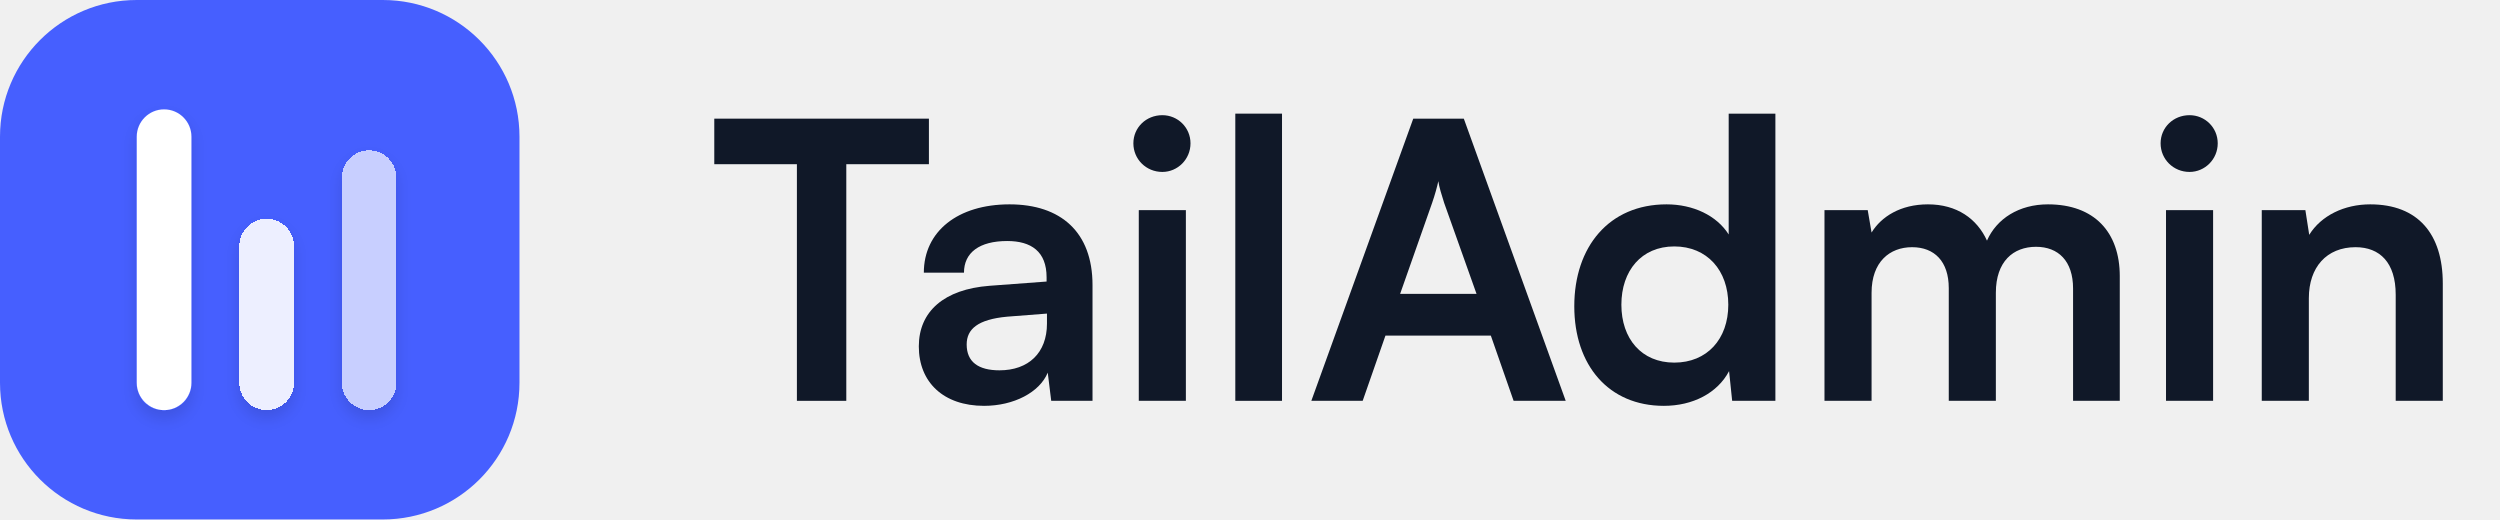
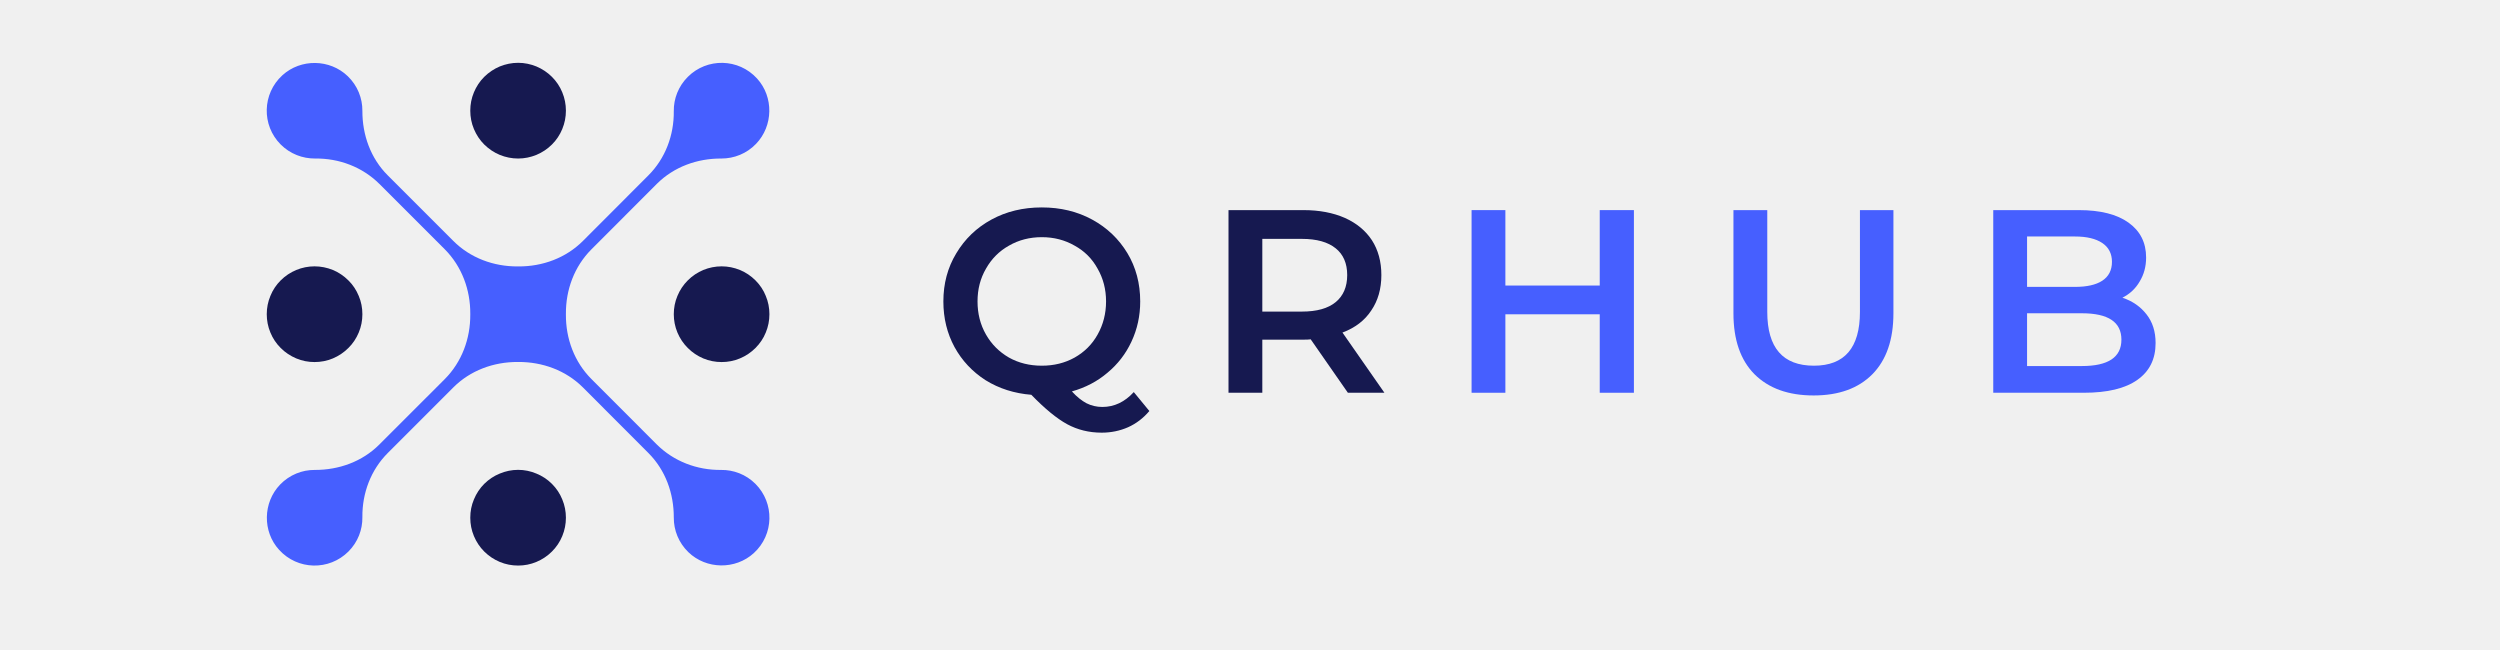
- <svg xmlns="http://www.w3.org/2000/svg" width="154" height="32" viewBox="0 0 154 32" fill="none">
-   <path d="M0 8.421C0 3.77 3.77 0 8.421 0H23.579C28.23 0 32 3.77 32 8.421V23.579C32 28.23 28.23 32 23.579 32H8.421C3.77 32 0 28.23 0 23.579V8.421Z" fill="#465FFF" />
-   <g filter="url(#filter0_d_1624_24907)">
-     <path d="M8.424 8.422C8.424 7.491 9.178 6.737 10.108 6.737V6.737C11.038 6.737 11.792 7.491 11.792 8.422V23.579C11.792 24.51 11.038 25.264 10.108 25.264V25.264C9.178 25.264 8.424 24.51 8.424 23.579V8.422Z" fill="white" />
+ <svg xmlns="http://www.w3.org/2000/svg" width="154" zoomAndPan="magnify" viewBox="0 0 115.5 30" height="40" preserveAspectRatio="xMidYMid meet" version="1.0">
+   <defs>
+     <g />
+     <clipPath id="23bd267fa2">
+       <path d="M 21 2.902 L 27 2.902 L 27 8 L 21 8 Z M 21 2.902 " clip-rule="nonzero" />
+     </clipPath>
+     <clipPath id="e40bbd97b0">
+       <path d="M 21 21 L 27 21 L 27 26.129 L 21 26.129 Z M 21 21 " clip-rule="nonzero" />
+     </clipPath>
+     <clipPath id="531c562812">
+       <path d="M 12.324 12 L 17 12 L 17 17 L 12.324 17 Z M 12.324 12 " clip-rule="nonzero" />
+     </clipPath>
+     <clipPath id="a206bd3500">
+       <path d="M 31 12 L 35.547 12 L 35.547 17 L 31 17 Z M 31 12 " clip-rule="nonzero" />
+     </clipPath>
+     <clipPath id="4f1ed78bd7">
+       <path d="M 12.324 2.902 L 35.547 2.902 L 35.547 26.129 L 12.324 26.129 Z M 12.324 2.902 " clip-rule="nonzero" />
+     </clipPath>
+   </defs>
+   <g clip-path="url(#23bd267fa2)">
+     <path fill="#161950" d="M 26.145 5.113 C 26.145 5.406 26.09 5.688 25.977 5.961 C 25.867 6.23 25.707 6.469 25.5 6.676 C 25.293 6.883 25.051 7.043 24.781 7.156 C 24.512 7.266 24.23 7.324 23.938 7.324 C 23.645 7.324 23.359 7.266 23.09 7.156 C 22.82 7.043 22.582 6.883 22.371 6.676 C 22.164 6.469 22.008 6.23 21.895 5.961 C 21.781 5.688 21.727 5.406 21.727 5.113 C 21.727 4.82 21.781 4.539 21.895 4.266 C 22.008 3.996 22.164 3.758 22.371 3.551 C 22.582 3.344 22.82 3.184 23.09 3.07 C 23.359 2.961 23.645 2.902 23.938 2.902 C 24.23 2.902 24.512 2.961 24.781 3.07 C 25.051 3.184 25.293 3.344 25.5 3.551 C 25.707 3.758 25.867 3.996 25.977 4.266 C 26.09 4.539 26.145 4.82 26.145 5.113 Z M 26.145 5.113 " fill-opacity="1" fill-rule="nonzero" />
  </g>
-   <g filter="url(#filter1_d_1624_24907)">
-     <path d="M14.742 15.157C14.742 14.227 15.496 13.473 16.426 13.473V13.473C17.357 13.473 18.111 14.227 18.111 15.157V23.578C18.111 24.508 17.357 25.262 16.426 25.262V25.262C15.496 25.262 14.742 24.508 14.742 23.578V15.157Z" fill="white" fill-opacity="0.9" shape-rendering="crispEdges" />
+   <g clip-path="url(#e40bbd97b0)">
+     <path fill="#161950" d="M 26.145 23.918 C 26.145 24.211 26.09 24.492 25.977 24.766 C 25.867 25.035 25.707 25.273 25.5 25.48 C 25.293 25.688 25.051 25.848 24.781 25.961 C 24.512 26.074 24.23 26.129 23.938 26.129 C 23.645 26.129 23.359 26.074 23.09 25.961 C 22.82 25.848 22.582 25.688 22.371 25.48 C 22.164 25.273 22.008 25.035 21.895 24.766 C 21.781 24.492 21.727 24.211 21.727 23.918 C 21.727 23.625 21.781 23.344 21.895 23.074 C 22.008 22.801 22.164 22.562 22.371 22.355 C 22.582 22.148 22.82 21.988 23.09 21.879 C 23.359 21.766 23.645 21.707 23.938 21.707 C 24.23 21.707 24.512 21.766 24.781 21.879 C 25.051 21.988 25.293 22.148 25.5 22.355 C 25.707 22.562 25.867 22.801 25.977 23.074 C 26.09 23.344 26.145 23.625 26.145 23.918 Z M 26.145 23.918 " fill-opacity="1" fill-rule="nonzero" />
  </g>
-   <g filter="url(#filter2_d_1624_24907)">
-     <path d="M21.055 10.946C21.055 10.016 21.809 9.262 22.739 9.262V9.262C23.669 9.262 24.423 10.016 24.423 10.946V23.578C24.423 24.508 23.669 25.262 22.739 25.262V25.262C21.809 25.262 21.055 24.508 21.055 23.578V10.946Z" fill="white" fill-opacity="0.7" shape-rendering="crispEdges" />
+   <g clip-path="url(#531c562812)">
+     <path fill="#161950" d="M 16.742 14.516 C 16.742 14.809 16.688 15.09 16.574 15.363 C 16.461 15.633 16.305 15.871 16.094 16.078 C 15.887 16.285 15.648 16.445 15.379 16.559 C 15.109 16.672 14.824 16.727 14.531 16.727 C 14.238 16.727 13.957 16.672 13.688 16.559 C 13.418 16.445 13.176 16.285 12.969 16.078 C 12.762 15.871 12.602 15.633 12.492 15.363 C 12.379 15.09 12.324 14.809 12.324 14.516 C 12.324 14.223 12.379 13.941 12.492 13.672 C 12.602 13.398 12.762 13.16 12.969 12.953 C 13.176 12.746 13.418 12.586 13.688 12.473 C 13.957 12.363 14.238 12.305 14.531 12.305 C 14.824 12.305 15.109 12.363 15.379 12.473 C 15.648 12.586 15.887 12.746 16.094 12.953 C 16.305 13.16 16.461 13.398 16.574 13.672 C 16.688 13.941 16.742 14.223 16.742 14.516 Z M 16.742 14.516 " fill-opacity="1" fill-rule="nonzero" />
  </g>
-   <path d="M44 10.115H49.089V24.691H52.132V10.115H57.221V7.309H44V10.115Z" fill="#101828" />
-   <path d="M60.617 25C62.448 25 64.042 24.168 64.541 22.955L64.755 24.691H67.299V17.558C67.299 14.3 65.349 12.588 62.187 12.588C59.001 12.588 56.908 14.252 56.908 16.797H59.381C59.381 15.56 60.332 14.847 62.044 14.847C63.519 14.847 64.47 15.489 64.47 17.082V17.343L60.95 17.605C58.168 17.819 56.599 19.174 56.599 21.338C56.599 23.549 58.121 25 60.617 25ZM61.569 22.812C60.261 22.812 59.547 22.289 59.547 21.219C59.547 20.268 60.237 19.674 62.044 19.507L64.493 19.317V19.935C64.493 21.742 63.352 22.812 61.569 22.812Z" fill="#101828" />
-   <path d="M71.6 10.591C72.551 10.591 73.335 9.806 73.335 8.831C73.335 7.856 72.551 7.095 71.6 7.095C70.601 7.095 69.816 7.856 69.816 8.831C69.816 9.806 70.601 10.591 71.6 10.591ZM70.149 24.691H73.05V12.944H70.149V24.691Z" fill="#101828" />
-   <path d="M78.972 24.691V7H76.095V24.691H78.972Z" fill="#101828" />
-   <path d="M83.941 24.691L85.344 20.672H91.835L93.238 24.691H96.448L90.171 7.309H87.056L80.778 24.691H83.941ZM88.221 12.493C88.387 12.017 88.53 11.494 88.601 11.161C88.649 11.518 88.815 12.041 88.958 12.493L90.955 18.104H86.247L88.221 12.493Z" fill="#101828" />
-   <path d="M102.493 25C104.276 25 105.798 24.215 106.511 22.86L106.701 24.691H109.364V7H106.487V14.443C105.75 13.277 104.3 12.588 102.659 12.588C99.116 12.588 96.976 15.203 96.976 18.865C96.976 22.503 99.092 25 102.493 25ZM103.135 22.337C101.113 22.337 99.877 20.863 99.877 18.77C99.877 16.678 101.113 15.18 103.135 15.18C105.156 15.18 106.463 16.654 106.463 18.77C106.463 20.886 105.156 22.337 103.135 22.337Z" fill="#101828" />
-   <path d="M115.289 24.691V18.033C115.289 16.131 116.406 15.227 117.785 15.227C119.164 15.227 120.044 16.107 120.044 17.748V24.691H122.945V18.033C122.945 16.107 124.015 15.203 125.418 15.203C126.797 15.203 127.701 16.083 127.701 17.771V24.691H130.578V17.011C130.578 14.3 129.008 12.588 126.155 12.588C124.372 12.588 122.993 13.468 122.398 14.823C121.78 13.468 120.543 12.588 118.76 12.588C117.072 12.588 115.883 13.349 115.289 14.324L115.051 12.944H112.388V24.691H115.289Z" fill="#101828" />
-   <path d="M134.876 10.591C135.827 10.591 136.612 9.806 136.612 8.831C136.612 7.856 135.827 7.095 134.876 7.095C133.877 7.095 133.093 7.856 133.093 8.831C133.093 9.806 133.877 10.591 134.876 10.591ZM133.426 24.691H136.327V12.944H133.426V24.691Z" fill="#101828" />
-   <path d="M142.225 24.691V18.366C142.225 16.464 143.318 15.227 145.102 15.227C146.6 15.227 147.575 16.178 147.575 18.152V24.691H150.476V17.462C150.476 14.419 148.954 12.588 146.005 12.588C144.412 12.588 142.985 13.277 142.248 14.466L142.011 12.944H139.324V24.691H142.225Z" fill="#101828" />
-   <defs>
-     <filter id="filter0_d_1624_24907" x="7.424" y="6.237" width="5.368" height="20.526" filterUnits="userSpaceOnUse" color-interpolation-filters="sRGB">
-       <feFlood flood-opacity="0" result="BackgroundImageFix" />
-       <feColorMatrix in="SourceAlpha" type="matrix" values="0 0 0 0 0 0 0 0 0 0 0 0 0 0 0 0 0 0 127 0" result="hardAlpha" />
-       <feOffset dy="0.5" />
-       <feGaussianBlur stdDeviation="0.5" />
-       <feComposite in2="hardAlpha" operator="out" />
-       <feColorMatrix type="matrix" values="0 0 0 0 0 0 0 0 0 0 0 0 0 0 0 0 0 0 0.12 0" />
-       <feBlend mode="normal" in2="BackgroundImageFix" result="effect1_dropShadow_1624_24907" />
-       <feBlend mode="normal" in="SourceGraphic" in2="effect1_dropShadow_1624_24907" result="shape" />
-     </filter>
-     <filter id="filter1_d_1624_24907" x="13.742" y="12.973" width="5.368" height="13.79" filterUnits="userSpaceOnUse" color-interpolation-filters="sRGB">
-       <feFlood flood-opacity="0" result="BackgroundImageFix" />
-       <feColorMatrix in="SourceAlpha" type="matrix" values="0 0 0 0 0 0 0 0 0 0 0 0 0 0 0 0 0 0 127 0" result="hardAlpha" />
-       <feOffset dy="0.5" />
-       <feGaussianBlur stdDeviation="0.5" />
-       <feComposite in2="hardAlpha" operator="out" />
-       <feColorMatrix type="matrix" values="0 0 0 0 0 0 0 0 0 0 0 0 0 0 0 0 0 0 0.12 0" />
-       <feBlend mode="normal" in2="BackgroundImageFix" result="effect1_dropShadow_1624_24907" />
-       <feBlend mode="normal" in="SourceGraphic" in2="effect1_dropShadow_1624_24907" result="shape" />
-     </filter>
-     <filter id="filter2_d_1624_24907" x="20.055" y="8.762" width="5.368" height="18" filterUnits="userSpaceOnUse" color-interpolation-filters="sRGB">
-       <feFlood flood-opacity="0" result="BackgroundImageFix" />
-       <feColorMatrix in="SourceAlpha" type="matrix" values="0 0 0 0 0 0 0 0 0 0 0 0 0 0 0 0 0 0 127 0" result="hardAlpha" />
-       <feOffset dy="0.5" />
-       <feGaussianBlur stdDeviation="0.5" />
-       <feComposite in2="hardAlpha" operator="out" />
-       <feColorMatrix type="matrix" values="0 0 0 0 0 0 0 0 0 0 0 0 0 0 0 0 0 0 0.12 0" />
-       <feBlend mode="normal" in2="BackgroundImageFix" result="effect1_dropShadow_1624_24907" />
-       <feBlend mode="normal" in="SourceGraphic" in2="effect1_dropShadow_1624_24907" result="shape" />
-     </filter>
-   </defs>
+   <g clip-path="url(#a206bd3500)">
+     <path fill="#161950" d="M 35.547 14.516 C 35.547 14.809 35.492 15.09 35.379 15.363 C 35.27 15.633 35.109 15.871 34.902 16.078 C 34.695 16.285 34.457 16.445 34.184 16.559 C 33.914 16.672 33.633 16.727 33.34 16.727 C 33.047 16.727 32.762 16.672 32.492 16.559 C 32.223 16.445 31.984 16.285 31.777 16.078 C 31.57 15.871 31.41 15.633 31.297 15.363 C 31.184 15.09 31.129 14.809 31.129 14.516 C 31.129 14.223 31.184 13.941 31.297 13.672 C 31.41 13.398 31.57 13.16 31.777 12.953 C 31.984 12.746 32.223 12.586 32.492 12.473 C 32.762 12.363 33.047 12.305 33.34 12.305 C 33.633 12.305 33.914 12.363 34.184 12.473 C 34.457 12.586 34.695 12.746 34.902 12.953 C 35.109 13.16 35.27 13.398 35.379 13.672 C 35.492 13.941 35.547 14.223 35.547 14.516 Z M 35.547 14.516 " fill-opacity="1" fill-rule="nonzero" />
+   </g>
+   <g clip-path="url(#4f1ed78bd7)">
+     <path fill="#465fff" d="M 30.34 20.531 L 27.324 17.512 C 26.535 16.723 26.137 15.645 26.145 14.531 C 26.145 14.52 26.145 14.512 26.145 14.5 C 26.137 13.387 26.535 12.309 27.324 11.52 L 30.348 8.492 C 31.137 7.707 32.215 7.316 33.332 7.324 C 33.914 7.324 34.496 7.098 34.93 6.645 C 35.727 5.816 35.75 4.477 34.977 3.629 C 34.121 2.688 32.664 2.664 31.777 3.551 C 31.34 3.988 31.121 4.562 31.129 5.137 C 31.141 6.25 30.738 7.324 29.949 8.109 L 26.934 11.129 C 26.145 11.918 25.066 12.316 23.949 12.309 C 23.941 12.309 23.93 12.309 23.922 12.309 C 22.809 12.316 21.727 11.918 20.941 11.129 L 17.914 8.102 C 17.125 7.316 16.738 6.234 16.742 5.121 C 16.746 4.539 16.52 3.957 16.066 3.52 C 15.238 2.723 13.898 2.703 13.047 3.477 C 12.109 4.332 12.082 5.789 12.969 6.676 C 13.406 7.113 13.984 7.328 14.555 7.324 C 15.668 7.309 16.742 7.715 17.531 8.5 L 20.551 11.52 C 21.336 12.309 21.734 13.387 21.727 14.5 C 21.727 14.512 21.727 14.52 21.727 14.531 C 21.734 15.645 21.336 16.723 20.551 17.512 L 17.523 20.539 C 16.734 21.328 15.656 21.715 14.539 21.711 C 13.961 21.707 13.379 21.934 12.941 22.387 C 12.145 23.215 12.121 24.555 12.895 25.402 C 13.75 26.344 15.207 26.371 16.098 25.48 C 16.535 25.043 16.75 24.469 16.742 23.895 C 16.73 22.785 17.133 21.707 17.922 20.922 L 20.941 17.902 C 21.727 17.113 22.805 16.719 23.922 16.723 C 23.93 16.723 23.941 16.723 23.949 16.723 C 25.066 16.719 26.145 17.113 26.934 17.902 L 29.957 20.93 C 30.746 21.719 31.133 22.797 31.129 23.91 C 31.125 24.492 31.352 25.074 31.805 25.512 C 32.633 26.309 33.973 26.328 34.824 25.555 C 35.762 24.699 35.789 23.246 34.902 22.355 C 34.465 21.918 33.887 21.703 33.316 21.711 C 32.203 21.723 31.129 21.316 30.34 20.531 Z M 30.34 20.531 " fill-opacity="1" fill-rule="nonzero" />
+   </g>
+   <g fill="#161950" fill-opacity="1">
+     <g transform="translate(43.05283, 18.14516)">
+       <g>
+         <path d="M 10.047 0.844 C 9.766 1.176 9.438 1.426 9.062 1.594 C 8.688 1.758 8.281 1.844 7.844 1.844 C 7.258 1.844 6.727 1.711 6.25 1.453 C 5.77 1.191 5.219 0.738 4.594 0.094 C 3.812 0.031 3.109 -0.191 2.484 -0.578 C 1.867 -0.973 1.391 -1.484 1.047 -2.109 C 0.703 -2.742 0.531 -3.445 0.531 -4.219 C 0.531 -5.039 0.727 -5.781 1.125 -6.438 C 1.52 -7.102 2.062 -7.625 2.75 -8 C 3.438 -8.375 4.211 -8.562 5.078 -8.562 C 5.941 -8.562 6.719 -8.375 7.406 -8 C 8.094 -7.625 8.633 -7.109 9.031 -6.453 C 9.426 -5.797 9.625 -5.051 9.625 -4.219 C 9.625 -3.551 9.488 -2.93 9.219 -2.359 C 8.957 -1.797 8.586 -1.316 8.109 -0.922 C 7.641 -0.523 7.094 -0.238 6.469 -0.062 C 6.695 0.188 6.922 0.367 7.141 0.484 C 7.367 0.598 7.613 0.656 7.875 0.656 C 8.426 0.656 8.91 0.426 9.328 -0.031 Z M 2.109 -4.219 C 2.109 -3.656 2.238 -3.145 2.5 -2.688 C 2.758 -2.238 3.113 -1.883 3.562 -1.625 C 4.008 -1.375 4.516 -1.25 5.078 -1.25 C 5.641 -1.25 6.145 -1.375 6.594 -1.625 C 7.051 -1.883 7.406 -2.238 7.656 -2.688 C 7.914 -3.145 8.047 -3.656 8.047 -4.219 C 8.047 -4.781 7.914 -5.285 7.656 -5.734 C 7.406 -6.191 7.051 -6.547 6.594 -6.797 C 6.145 -7.055 5.641 -7.188 5.078 -7.188 C 4.516 -7.188 4.008 -7.055 3.562 -6.797 C 3.113 -6.547 2.758 -6.191 2.5 -5.734 C 2.238 -5.285 2.109 -4.781 2.109 -4.219 Z M 2.109 -4.219 " />
+       </g>
+     </g>
+   </g>
+   <g fill="#161950" fill-opacity="1">
+     <g transform="translate(55.61603, 18.14516)">
+       <g>
+         <path d="M 6.656 0 L 4.938 -2.469 C 4.863 -2.457 4.754 -2.453 4.609 -2.453 L 2.703 -2.453 L 2.703 0 L 1.141 0 L 1.141 -8.438 L 4.609 -8.438 C 5.336 -8.438 5.973 -8.316 6.516 -8.078 C 7.055 -7.836 7.473 -7.492 7.766 -7.047 C 8.055 -6.598 8.203 -6.062 8.203 -5.438 C 8.203 -4.801 8.047 -4.254 7.734 -3.797 C 7.43 -3.336 6.988 -3 6.406 -2.781 L 8.344 0 Z M 6.625 -5.438 C 6.625 -5.977 6.445 -6.391 6.094 -6.672 C 5.738 -6.961 5.219 -7.109 4.531 -7.109 L 2.703 -7.109 L 2.703 -3.75 L 4.531 -3.75 C 5.219 -3.75 5.738 -3.895 6.094 -4.188 C 6.445 -4.477 6.625 -4.895 6.625 -5.438 Z M 6.625 -5.438 " />
+       </g>
+     </g>
+   </g>
+   <g fill="#465fff" fill-opacity="1">
+     <g transform="translate(66.84567, 18.14516)">
+       <g>
+         <path d="M 8.641 -8.438 L 8.641 0 L 7.062 0 L 7.062 -3.625 L 2.703 -3.625 L 2.703 0 L 1.141 0 L 1.141 -8.438 L 2.703 -8.438 L 2.703 -4.953 L 7.062 -4.953 L 7.062 -8.438 Z M 8.641 -8.438 " />
+       </g>
+     </g>
+   </g>
+   <g fill="#465fff" fill-opacity="1">
+     <g transform="translate(79.02311, 18.14516)">
+       <g>
+         <path d="M 4.766 0.125 C 3.598 0.125 2.688 -0.203 2.031 -0.859 C 1.383 -1.516 1.062 -2.453 1.062 -3.672 L 1.062 -8.438 L 2.625 -8.438 L 2.625 -3.734 C 2.625 -2.078 3.344 -1.25 4.781 -1.25 C 6.195 -1.25 6.906 -2.078 6.906 -3.734 L 6.906 -8.438 L 8.453 -8.438 L 8.453 -3.672 C 8.453 -2.453 8.129 -1.516 7.484 -0.859 C 6.836 -0.203 5.93 0.125 4.766 0.125 Z M 4.766 0.125 " />
+       </g>
+     </g>
+   </g>
+   <g fill="#465fff" fill-opacity="1">
+     <g transform="translate(90.94738, 18.14516)">
+       <g>
+         <path d="M 7.109 -4.391 C 7.578 -4.234 7.945 -3.977 8.219 -3.625 C 8.5 -3.27 8.641 -2.828 8.641 -2.297 C 8.641 -1.555 8.359 -0.988 7.797 -0.594 C 7.234 -0.195 6.41 0 5.328 0 L 1.141 0 L 1.141 -8.438 L 5.094 -8.438 C 6.094 -8.438 6.859 -8.242 7.391 -7.859 C 7.93 -7.473 8.203 -6.938 8.203 -6.25 C 8.203 -5.832 8.102 -5.461 7.906 -5.141 C 7.719 -4.816 7.453 -4.566 7.109 -4.391 Z M 2.703 -7.219 L 2.703 -4.891 L 4.922 -4.891 C 5.461 -4.891 5.879 -4.984 6.172 -5.172 C 6.473 -5.367 6.625 -5.66 6.625 -6.047 C 6.625 -6.43 6.473 -6.723 6.172 -6.922 C 5.879 -7.117 5.461 -7.219 4.922 -7.219 Z M 5.234 -1.234 C 6.453 -1.234 7.062 -1.641 7.062 -2.453 C 7.062 -3.266 6.453 -3.672 5.234 -3.672 L 2.703 -3.672 L 2.703 -1.234 Z M 5.234 -1.234 " />
+       </g>
+     </g>
+   </g>
</svg>
